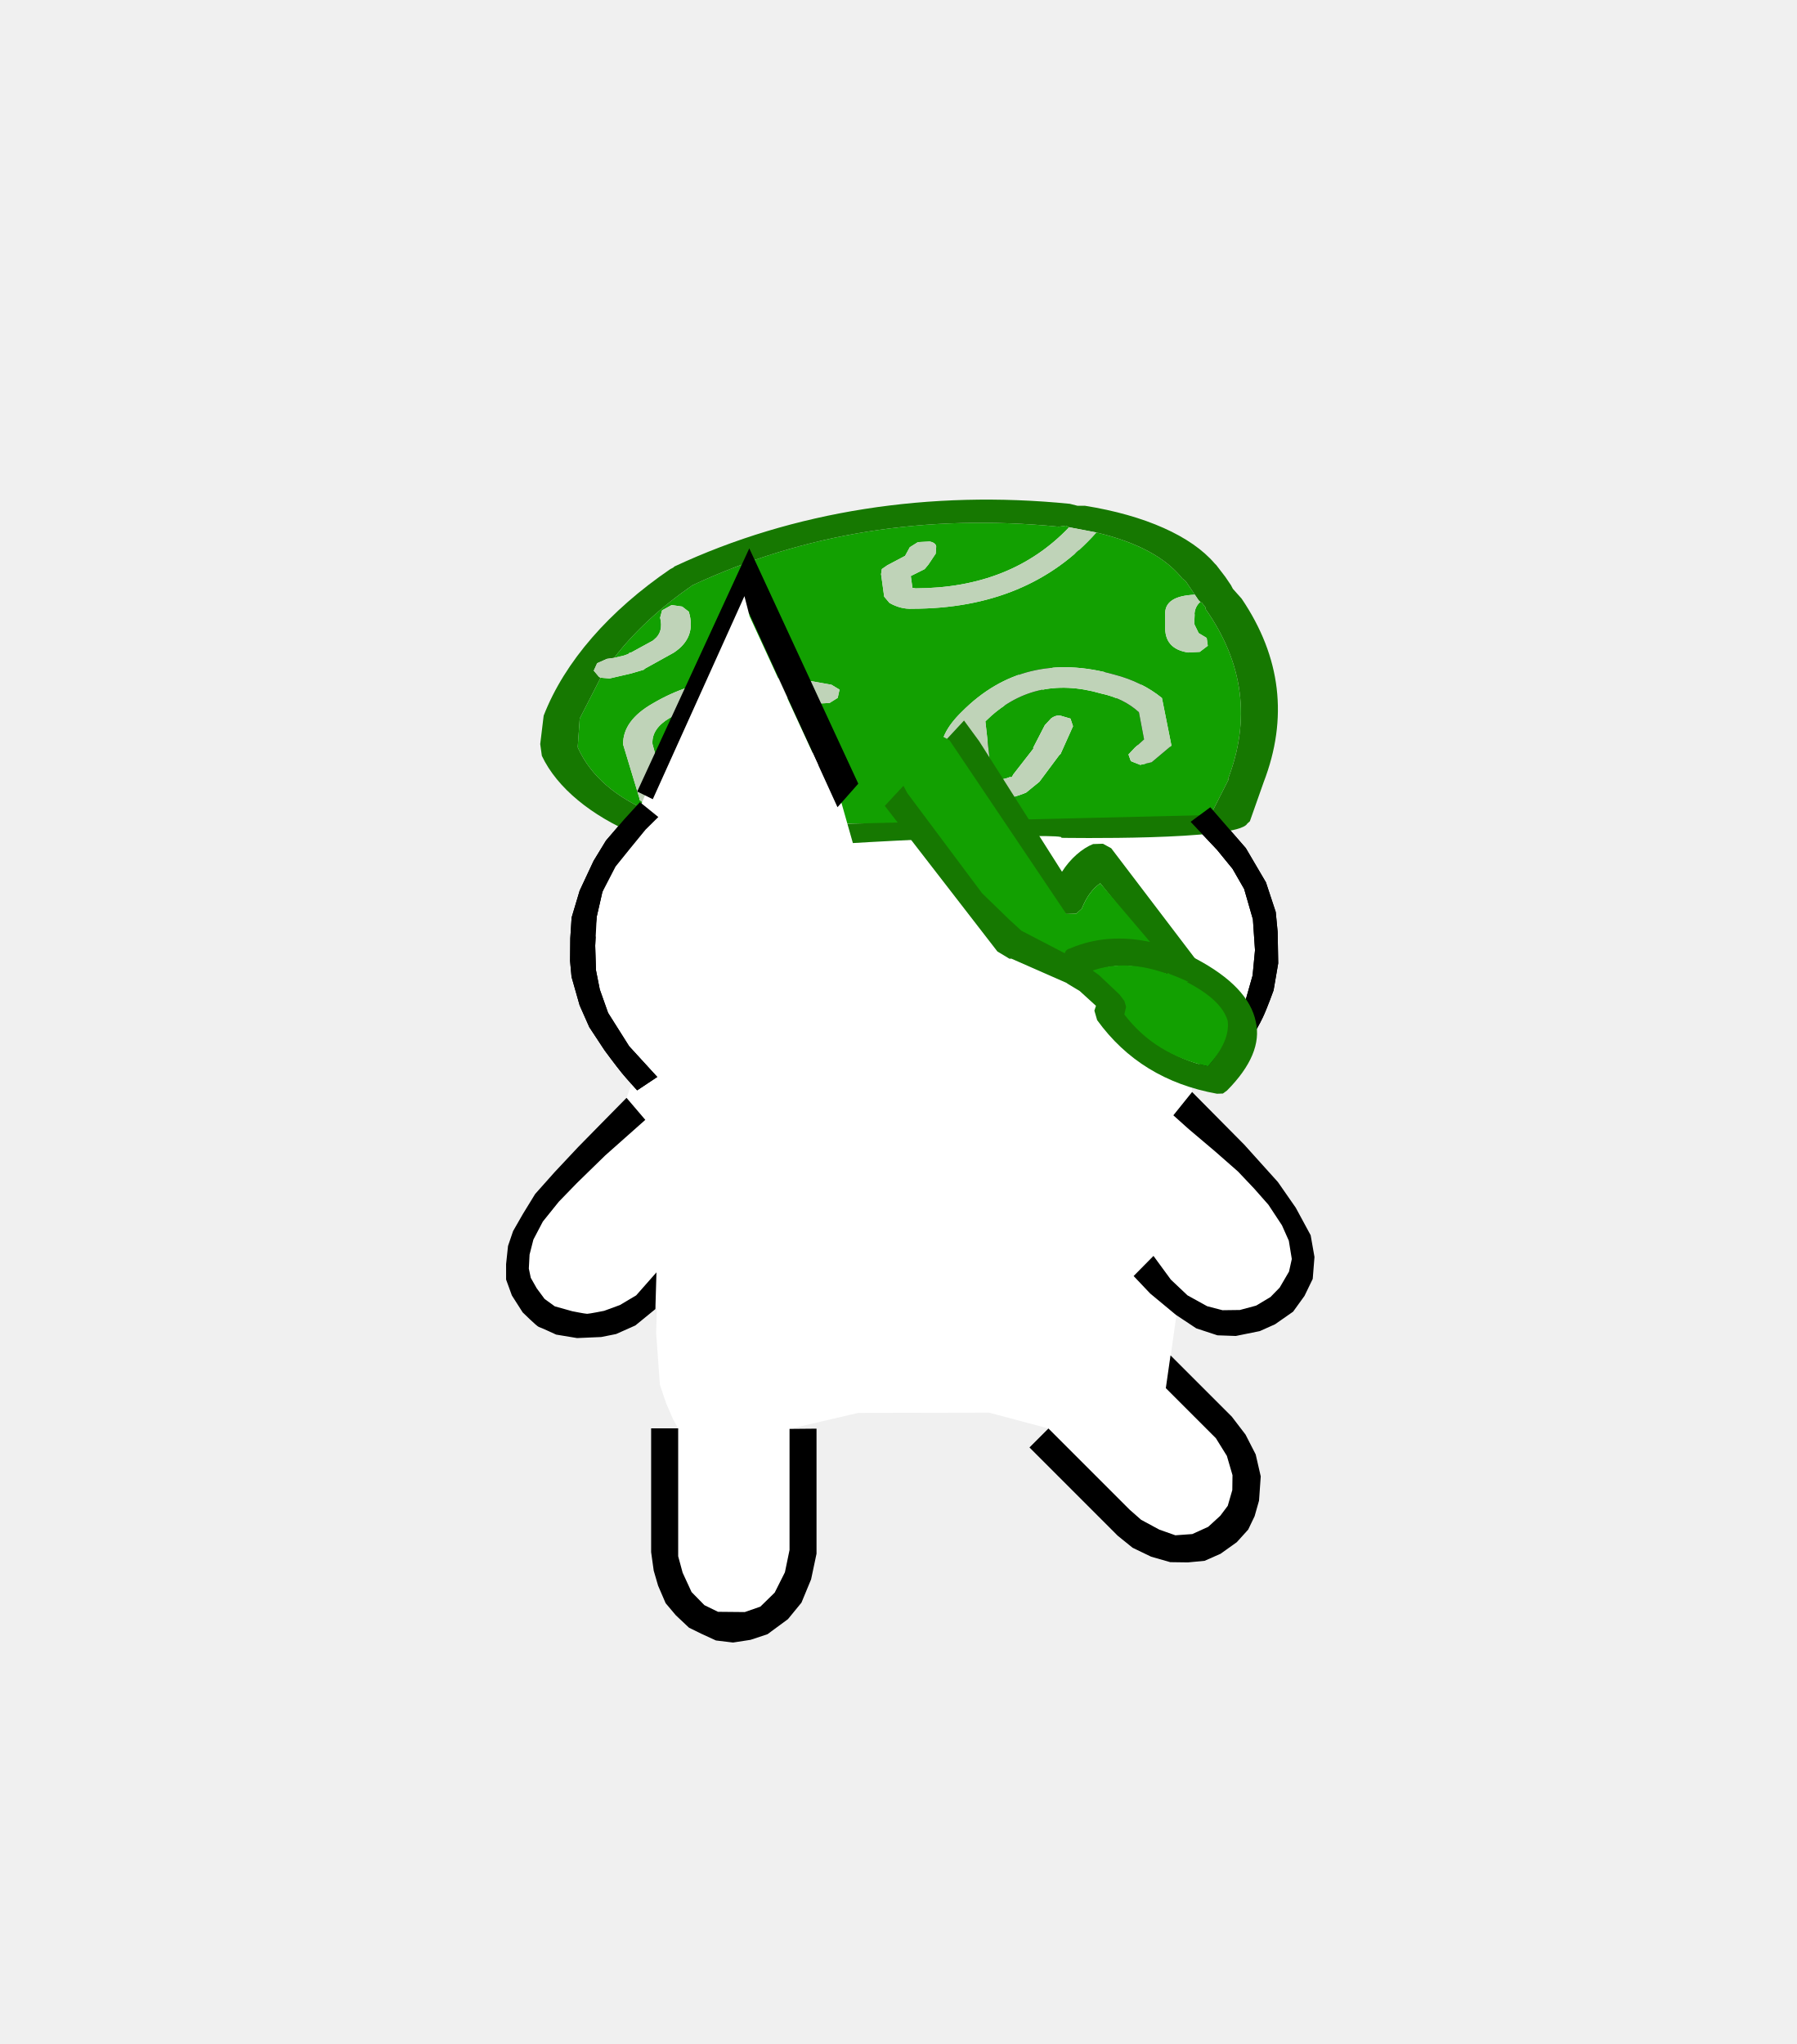
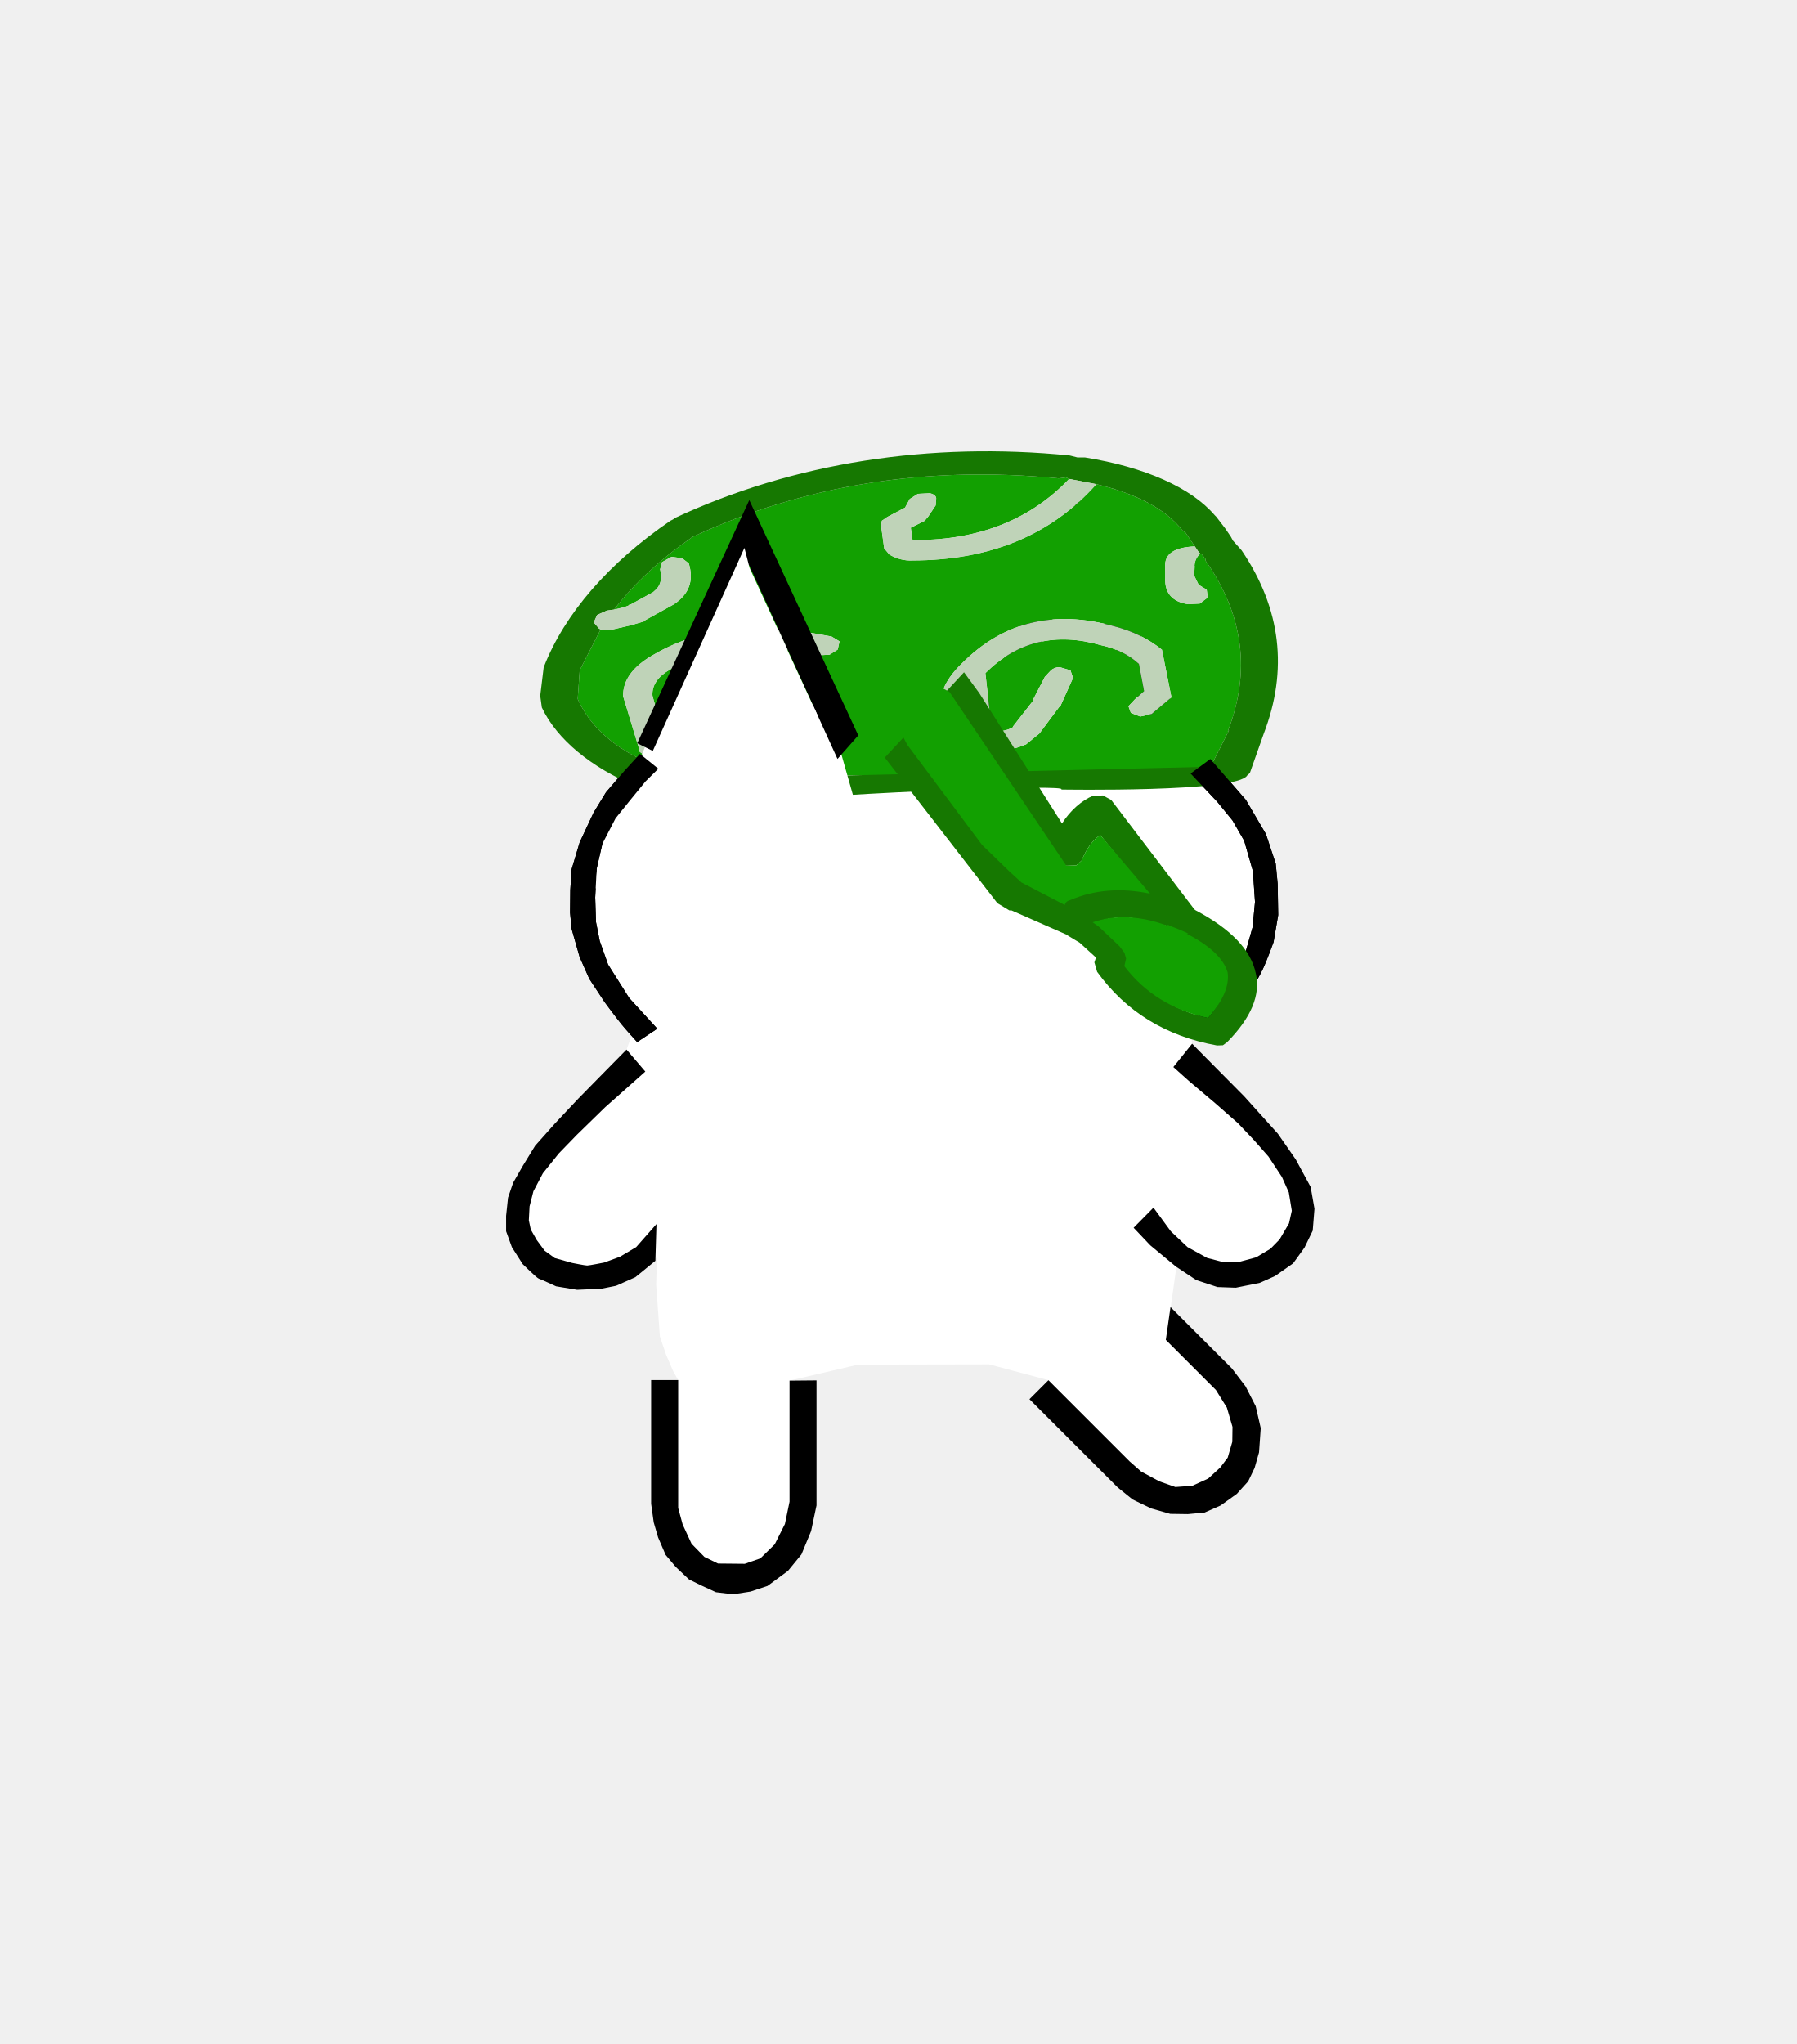
<svg xmlns="http://www.w3.org/2000/svg" height="182" width="160">
  <g style="clip-rule:evenodd;fill-rule:evenodd;stroke-linejoin:round;stroke-miterlimit:2">
-     <path d="m58.358 66.022-1.446 2.354-4.134 5.647-1.373 6.522 1.437 4.56 3.337 6.155.156.694-.545 1.5-.894 2.974-4.246 4.09-3.906 5.123-.5 3.497 1.623 3.06 3.37 1.125 4.06-.001 3.199-1.351-.068 2.417.33 4.6.541 1.611.629 1.467.46.816-.941 1.961.11 10.928 2.074 3.443 4.053 1.501 3.266-1.269 1.894-3.04.84-12.855-1.38-.62 6.11-1.423 11.663-.023 5.318 1.415.126 2.003 5.294 5.763 2.362 1.747 2.652 1.17 3.257-.05 1.821-.879 1.996-2.827-.372-4.017-2.743-4.132-3.759-3.731.829-5.876 3.465 1.396 4.837-.663 2.05-2.8.483-3.778-1.723-4.305-2.448-2.492-5.326-5.745-.166-2.436 2.835-.965 3.977-6.408.133-6.317-.969-3.683-2.254-4.107-1.983-1.65-2.82-1.392-8.526-18.03-1.081 1.018-8.066 16.617-11.82.173-8.575-17.368-1.195 1.258z" style="fill:#fff;fill-rule:nonzero" transform="translate(0 4.299)" />
-     <path d="m103.742 67.49 2.398-1.114-10.167-21.89-9.744 20.991-9.803.005-9.705-20.953-9.979 21.65 2.37 1.171 7.595-17.034 7.868 17.26 13.611-.212 7.78-17.199zm4.032.09 3.162 3.64 1.79 3.046.872 2.638.172 1.791.048 2.78-.413 2.408s-.591 1.647-.97 2.434c-.292.609-.628 1.2-1.002 1.762-.676 1.017-1.45 1.967-2.234 2.902-.461.55-1.452 1.593-1.452 1.593l-1.717-1.326 2.199-2.23 1.56-2.061 1.156-2.311.593-2.09.214-2.247-.187-2.747-.778-2.7-1.03-1.794-1.371-1.681-2.368-2.512zM56.736 92.787l1.792-1.192-2.506-2.74-1.875-2.97-.74-2.088-.337-1.701L53 79.91l.134-2.571.509-2.214 1.17-2.263 1.29-1.6 1.38-1.688 1.137-1.125-1.636-1.324-1.402 1.532-1.622 1.888-1.104 1.81-1.24 2.65L50.9 77.4l-.118 1.844-.02 2.02.132 1.424.72 2.529.86 1.942 1.358 2.062s1.015 1.38 1.558 2.04c.43.524 1.345 1.525 1.345 1.525zm-.946.667 1.672 1.96-3.569 3.168-2.525 2.462-1.609 1.659-1.42 1.766-.842 1.603-.342 1.341-.065 1.246.173.82.527.93.703.951.907.658 1.557.436s1.143.23 1.327.23c.184 0 1.51-.265 1.51-.265l1.405-.515 1.449-.861 1.807-2.051-.096 3.272-1.783 1.456-1.715.765-1.321.265-2.153.094-1.868-.31s-1.372-.637-1.542-.683c-.17-.046-1.435-1.294-1.435-1.294l-.961-1.506-.515-1.416-.001-1.373.172-1.62.45-1.321.874-1.526 1.092-1.78 1.746-1.96 2.088-2.225 1.909-1.944zm48.691 1.556 1.67-2.076 4.64 4.685 2.998 3.329 1.594 2.292 1.325 2.449.34 1.934-.156 1.953-.733 1.513-1.013 1.403-1.608 1.124-1.358.608-2.137.433-1.635-.058-1.89-.622-1.81-1.202-2.289-1.898-1.475-1.557 1.768-1.791 1.546 2.11 1.483 1.402 1.749.966 1.37.357 1.544-.02 1.448-.39 1.274-.76.822-.842.833-1.427.248-1.12-.266-1.631-.611-1.372-1.204-1.827-1.279-1.45-1.43-1.51-2.045-1.796-2.34-1.979zm-.67 24.294 4.46 4.46.977 1.573.5 1.714-.017 1.327-.407 1.405-.666.886-1.072.982-1.419.645-1.505.109-1.427-.503-1.622-.876-1.027-.904-7.227-7.227-1.69 1.69 7.865 7.865 1.32 1.065 1.651.796 1.7.486 1.568.022 1.49-.141 1.424-.628 1.444-1.032 1.013-1.119.572-1.19.395-1.39.152-2.16-.45-1.955-.904-1.764-1.223-1.6-5.457-5.456zm-33.506 3.628v10.78l-.412 1.986-.91 1.811-1.278 1.25-1.385.482-2.385-.023-1.211-.591-1.144-1.169-.793-1.72-.398-1.466v-11.39H57.98v11.02l.231 1.654.39 1.337.671 1.557.906 1.076 1.173 1.105 1.076.53 1.325.609 1.521.184 1.556-.24 1.514-.502 1.822-1.342 1.201-1.467.858-2.074.484-2.285V122.91Z" style="fill-rule:nonzero" transform="translate(0 4.299)" />
-     <path d="m58.819 89.557.093-.078.468-.155h.187c5.551-1.604 10.978-1.578 16.28.077l-.094-.077 2.994 1.164.187.077c1.621.724-3.992 17.639-4.678 23.122l-.187-.388-.374-.388-.655-.465-.562-.155-5.894.31c-.249 0-.436.052-.561.155l-.281.388-.936 2.949-.093.93.28.389c.25.259.593.31 1.03.155l.467-.31.281-.388-.093-.621a8.328 8.328 0 0 1 .655-2.095l4.865-.31h.093l.094.155c.623 1.603.187 2.948-1.31 4.035v.077l-1.965 1.086.094-.077-4.117.31h-.093c-.936-.051-1.653-.413-2.152-1.086-.811-1.035-1.155-2.121-1.03-3.259l.655-3.104.936-1.551.094-.621-.375-.466-.748-.155-.561.388-1.123 1.94-.749 3.491c-.125 1.397.312 2.768 1.31 4.113.811 1.138 1.965 1.759 3.462 1.862l5.24-.466h.186l1.871-1.086-.374.466h-.093c-1.933 1.862-4.303 3.026-7.11 3.491h-.094l-2.62-.31-3.555-1.397.187-.465-.187-1.164-.187-.698-.094-.078-1.123-1.63c-.748-.879-1.964-1.241-3.648-1.086l-.562.31-.28.544.374.543.655.155c.935-.051 1.59.104 1.964.466l.094.077.842 1.242v.077l.094.078.093.233.094.543a23.278 23.278 0 0 1-5.801-4.656c-3.431-6.259-3.68-12.828-.748-19.708v-.388l.187-.155c3.305 2.328 4.553 5.173 3.742 8.535l-.094.155h-1.122l-.468-.776-.374-.232-.936-.466-.655-.078a.613.613 0 0 0-.561.31l-.094.622.375.465.748.31.655 1.01.28.31.468.077h2.152l.655-.233c.499-.362.78-.75.842-1.164.998-4.087-.592-7.501-4.771-10.242 1.435-2.069 3.243-3.465 5.426-4.19l.28-.155 1.404-.388c-.187 1.087.312 1.656 1.497 1.707l1.03.078c1.434.155 2.369-.181 2.806-1.009l.094-.62-.468-.466h-.749l-.561.388-.842.155h-.187l-.749-.078h-.093c-.437-.051-.78-.18-1.03-.387m14.409 3.724-1.217-1.086-.093-.078-4.584.155c-1.185.621-2.121 1.397-2.807 2.328-2.37 3.052-1.871 5.819 1.497 8.302 2.432 1.863 5.052 1.889 7.859.078l.187-.078c.748-.827.873-1.758.374-2.793l-.842-.776-2.245-1.241-.094-.078-2.433-.854-.748.078-.374.466c-.125.155-.094.336.093.543l.562.388 1.964.776h.094l2.152 1.241.187.078.093.077h-.093c.187.362.155.698-.094 1.009l-5.426-.078c-2.557-1.913-2.932-4.008-1.123-6.285.499-.775 1.248-1.396 2.246-1.862h-.094l2.713-.077.655.543.562.388.654-.078.468-.465-.093-.621" style="fill:#12a001" transform="matrix(.12858 .93173 -1.65957 .22902 247.94 -21.717)" />
-     <path d="m57.602 88.237-.842.233h.094l.374-.155.28-.078h.094" style="fill:#ccc" transform="matrix(.12858 .93173 -1.65957 .22902 247.94 -21.717)" />
-     <path d="m78.934 90.565-.187-.077-2.994-1.164.093.077c-5.301-1.655-10.728-1.68-16.279-.077h-.187l-.468.155-.093.078-.187.077-.562.155-1.403.388-.28.155c-2.184.725-3.993 2.121-5.427 4.19l-.749 1.242-.093.155-.187.155v.388c-2.932 6.88-2.682 13.45.748 19.708a23.314 23.314 0 0 0 5.8 4.656v.388l.281.543.655.233.655-.233.094-.078 3.555 1.397 2.62.31h.093c2.807-.465 5.177-1.63 7.11-3.491h.094l.374-.466.188-.155h.093c2.12-1.5 2.776-3.362 1.965-5.587M57.64 87.82l.375-.077 1.029-.388c5.988-1.656 11.828-1.585 17.503.174l3.485 1.01.187.155c1.497.62-1.079 9.903-1.079 9.903-.375-.621-2.451 10.912-2.825 16.654-.063 1.24-.653 2.56-1.464 3.75l-.187.31v.078l-1.404 1.551v.078c-2.245 2.12-5.289 3.755-8.532 4.324h-1.123l-2.62-.388c-4.802-1.5-8.99-4.221-12.109-7.739l-.094-.155-.093-.077c-3.68-6.673-3.878-14.029-.76-21.27l.281-.389.094-.388c1.684-3.103 4.222-5.383 7.091-6.417l.187-.078 1.217-.388.842-.233" style="fill:#167801" transform="matrix(.12858 .93173 -1.65957 .22902 247.94 -21.717)" />
-     <path d="M74.256 113.687c.811 2.225.156 4.087-1.965 5.587h-.093l-.188.155-1.87 1.086h-.188l-5.24.466c-1.497-.103-2.65-.724-3.46-1.862-.999-1.345-1.435-2.716-1.31-4.113l.748-3.491 1.123-1.94.56-.388.75.155.374.466-.094.62-.936 1.552-.654 3.104c-.125 1.138.218 2.224 1.029 3.259.499.673 1.216 1.035 2.152 1.086h.093l4.117-.31-.094.077 1.965-1.086v-.077c1.497-1.087 1.933-2.432 1.31-4.035l-.094-.155h-.093l-4.865.31a8.328 8.328 0 0 0-.655 2.095l.093.62-.28.389-.468.31c-.437.155-.78.104-1.03-.155l-.28-.388.093-.931.936-2.949.28-.388c.125-.103.313-.155.562-.155l5.894-.31.562.155.655.465.374.388.187.388m-16.092 7.992-.094.078-.655.233-.655-.233-.28-.543v-.388l-.094-.543-.093-.233-.094-.078v-.077l-.842-1.242-.094-.077c-.373-.362-1.028-.517-1.964-.466l-.655-.155-.374-.543.28-.543.562-.31c1.684-.155 2.9.207 3.648 1.086l1.123 1.629.094.078.187.698.187 1.164-.187.465m-8.046-25.76.093-.155.749-1.242c4.179 2.742 5.769 6.156 4.771 10.242-.062.414-.343.802-.842 1.164l-.655.233h-2.152l-.467-.078-.281-.31-.655-1.009-.748-.31-.375-.465.094-.621a.613.613 0 0 1 .561-.31l.655.077.936.466.374.232.468.776h1.122l.094-.155c.811-3.362-.437-6.207-3.742-8.535m7.952-6.13.562-.155.187-.077c.249.207.592.336 1.029.387h.093l.749.078h.187l.842-.155.561-.388h.749l.468.465-.094.621c-.437.828-1.372 1.164-2.807 1.009l-1.029-.078c-1.185-.051-1.684-.62-1.497-1.707m15.157 3.492.093.62-.468.466-.654.078-.562-.388-.655-.543-2.713.077h.094c-.998.466-1.747 1.087-2.246 1.862-1.809 2.276-1.434 4.371 1.123 6.285l5.426.078c.25-.311.281-.647.094-1.009h.093l-.093-.077-.187-.078-2.152-1.241h-.094l-1.964-.776-.562-.388c-.187-.207-.218-.388-.093-.543l.374-.466.748-.078 2.433.854.094.078 2.245 1.241.842.776c.499 1.035.374 1.966-.374 2.793l-.187.078c-2.807 1.811-5.427 1.785-7.86-.078-3.367-2.483-3.866-5.25-1.496-8.302.686-.931 1.622-1.707 2.807-2.328l4.584-.155.093.078 1.217 1.086" style="fill:#bfd3b8" transform="matrix(.12858 .93173 -1.65957 .22902 247.94 -21.717)" />
-     <path d="m58.376 64.223-1.802 4.383 6.39 6.799 13.681-2.171-2.991-10.527-14.499.328z" style="fill:#fff" transform="translate(0 4.299)" />
-     <path d="m74.575 67.576 1.851-2.094-9.705-20.953-9.979 21.65 2.37 1.171 7.595-17.034zm-17.591-.451 1.636 1.324z" style="fill-rule:nonzero" transform="translate(0 4.299)" />
-     <path d="m66.749 50.574 6.092 13.21-6.348 8.397-3.175-2.765-1.075.512-8.294 9.165h-1.127l1.69-7.936 2.765-2.407 9.011-19.968z" style="fill:#fff" transform="translate(0 4.299)" />
-     <path d="m59.112 67.35-2.37-1.171zm-2.376 25.437 1.792-1.192-2.506-2.74-1.875-2.97-.74-2.088-.337-1.701L53 79.91l.134-2.571.509-2.214 1.17-2.263 1.29-1.6 1.38-1.688 1.137-1.125-1.636-1.324-1.402 1.532-1.622 1.888-1.104 1.81-1.24 2.65L50.9 77.4l-.118 1.844-.02 2.02.132 1.424.72 2.529.86 1.942 1.358 2.062s1.015 1.38 1.558 2.04c.43.524 1.345 1.525 1.345 1.525zm51.038-25.207 3.162 3.64 1.79 3.046.872 2.638.172 1.791.048 2.78-.413 2.408s-.591 1.647-.97 2.434c-.292.609-.628 1.2-1.002 1.762-.676 1.017-1.45 1.967-2.234 2.902-.461.55-1.452 1.593-1.452 1.593l-1.717-1.326 2.199-2.23 1.56-2.061 1.156-2.311.593-2.09.214-2.247-.187-2.747-.778-2.7-1.03-1.794-1.371-1.681-2.368-2.512z" style="fill-rule:nonzero" transform="translate(0 4.299)" />
-     <path d="m93.061 95.686.562.078.467.388.094.465c-.187.776-.187 1.449 0 2.018 0 0 3.728-1.079 4.178-1.176-1.621-.776-2.643-1.856-3.453-3.304-.125-.155-.156-.31-.094-.466m-13.829.842 10.608-3.309.842.077.094.078 3.525.819h.094l.842.077 1.31-.155.093-.31.468-.388c2.807-.983 5.613-.75 8.42.698l.28.233.094.31c.312 2.173-.03 3.725-1.029 4.656-1.06 1.034-2.775 1.37-5.145 1.008h-.094l-7.906 2.541-.562-.077-.467-.388c-.375-.621-.596-1.626-.533-2.609l-8.623 3.647-1.473.504m15.654-8.045s.236.204-.468 0c.81 1.242 1.83 1.912 3.513 2.43v.077h.094l.28.078.281.077.655.155-.093-.077c1.559.258 2.68.148 3.367-.421.56-.621.897-1.564.772-3.013-1.996-.93-3.938-.948-5.871-.328l-.187.466-.281.233-.468.155-1.594.168" style="fill:#167801" transform="matrix(1.19977 .87169 .8162 -1.12341 -95.534 107.357)" />
-     <path d="m75.097 99.457 6.533-3.416 7.167-2.376 2.244-.342.991-.12 2.9.466c-.062.155-.031.31.094.465.811 1.449 2.027 2.561 3.649 3.337l-4.491 1.164c-.187-.569-.187-1.242 0-2.018l-.094-.465-.467-.388-11.808 4.61m15.55-6.55 1.684-.233.468-.155.28-.233.188-.465c1.933-.621 3.898-.466 5.894.465.125 1.449-.094 2.483-.655 3.104-.687.569-1.809.724-3.368.466l.093.077-.655-.155-.28-.078-.28-.077h-.094v-.078c-1.685-.517-2.932-1.397-3.743-2.638h.468" style="fill:#12a001" transform="matrix(1.19977 .87169 .8162 -1.12341 -95.534 107.357)" />
+     <path d="m58.358 66.022-1.446 2.354-4.134 5.647-1.373 6.522 1.437 4.56 3.337 6.155.156.694-.545 1.5-.894 2.974-4.246 4.09-3.906 5.123-.5 3.497 1.623 3.06 3.37 1.125 4.06-.001 3.199-1.351-.068 2.417.33 4.6.541 1.611.629 1.467.46.816-.941 1.961.11 10.928 2.074 3.443 4.053 1.501 3.266-1.269 1.894-3.04.84-12.855-1.38-.62 6.11-1.423 11.663-.023 5.318 1.415.126 2.003 5.294 5.763 2.362 1.747 2.652 1.17 3.257-.05 1.821-.879 1.996-2.827-.372-4.017-2.743-4.132-3.759-3.731.829-5.876 3.465 1.396 4.837-.663 2.05-2.8.483-3.778-1.723-4.305-2.448-2.492-5.326-5.745-.166-2.436 2.835-.965 3.977-6.408.133-6.317-.969-3.683-2.254-4.107-1.983-1.65-2.82-1.392-8.526-18.03-1.081 1.018-8.066 16.617-11.82.173-8.575-17.368-1.195 1.258z" style="fill:#fff;fill-rule:nonzero" />
+     <path d="m103.742 67.49 2.398-1.114-10.167-21.89-9.744 20.991-9.803.005-9.705-20.953-9.979 21.65 2.37 1.171 7.595-17.034 7.868 17.26 13.611-.212 7.78-17.199zm4.032.09 3.162 3.64 1.79 3.046.872 2.638.172 1.791.048 2.78-.413 2.408s-.591 1.647-.97 2.434c-.292.609-.628 1.2-1.002 1.762-.676 1.017-1.45 1.967-2.234 2.902-.461.55-1.452 1.593-1.452 1.593l-1.717-1.326 2.199-2.23 1.56-2.061 1.156-2.311.593-2.09.214-2.247-.187-2.747-.778-2.7-1.03-1.794-1.371-1.681-2.368-2.512zM56.736 92.787l1.792-1.192-2.506-2.74-1.875-2.97-.74-2.088-.337-1.701L53 79.91l.134-2.571.509-2.214 1.17-2.263 1.29-1.6 1.38-1.688 1.137-1.125-1.636-1.324-1.402 1.532-1.622 1.888-1.104 1.81-1.24 2.65L50.9 77.4l-.118 1.844-.02 2.02.132 1.424.72 2.529.86 1.942 1.358 2.062s1.015 1.38 1.558 2.04c.43.524 1.345 1.525 1.345 1.525zm-.946.667 1.672 1.96-3.569 3.168-2.525 2.462-1.609 1.659-1.42 1.766-.842 1.603-.342 1.341-.065 1.246.173.82.527.93.703.951.907.658 1.557.436s1.143.23 1.327.23c.184 0 1.51-.265 1.51-.265l1.405-.515 1.449-.861 1.807-2.051-.096 3.272-1.783 1.456-1.715.765-1.321.265-2.153.094-1.868-.31s-1.372-.637-1.542-.683c-.17-.046-1.435-1.294-1.435-1.294l-.961-1.506-.515-1.416-.001-1.373.172-1.62.45-1.321.874-1.526 1.092-1.78 1.746-1.96 2.088-2.225 1.909-1.944zm48.691 1.556 1.67-2.076 4.64 4.685 2.998 3.329 1.594 2.292 1.325 2.449.34 1.934-.156 1.953-.733 1.513-1.013 1.403-1.608 1.124-1.358.608-2.137.433-1.635-.058-1.89-.622-1.81-1.202-2.289-1.898-1.475-1.557 1.768-1.791 1.546 2.11 1.483 1.402 1.749.966 1.37.357 1.544-.02 1.448-.39 1.274-.76.822-.842.833-1.427.248-1.12-.266-1.631-.611-1.372-1.204-1.827-1.279-1.45-1.43-1.51-2.045-1.796-2.34-1.979zm-.67 24.294 4.46 4.46.977 1.573.5 1.714-.017 1.327-.407 1.405-.666.886-1.072.982-1.419.645-1.505.109-1.427-.503-1.622-.876-1.027-.904-7.227-7.227-1.69 1.69 7.865 7.865 1.32 1.065 1.651.796 1.7.486 1.568.022 1.49-.141 1.424-.628 1.444-1.032 1.013-1.119.572-1.19.395-1.39.152-2.16-.45-1.955-.904-1.764-1.223-1.6-5.457-5.456zm-33.506 3.628v10.78l-.412 1.986-.91 1.811-1.278 1.25-1.385.482-2.385-.023-1.211-.591-1.144-1.169-.793-1.72-.398-1.466v-11.39H57.98v11.02l.231 1.654.39 1.337.671 1.557.906 1.076 1.173 1.105 1.076.53 1.325.609 1.521.184 1.556-.24 1.514-.502 1.822-1.342 1.201-1.467.858-2.074.484-2.285V122.91Z" style="fill-rule:nonzero" />
+     <path d="m58.819 89.557.093-.078.468-.155h.187c5.551-1.604 10.978-1.578 16.28.077l-.094-.077 2.994 1.164.187.077c1.621.724-3.992 17.639-4.678 23.122l-.187-.388-.374-.388-.655-.465-.562-.155-5.894.31c-.249 0-.436.052-.561.155l-.281.388-.936 2.949-.093.93.28.389c.25.259.593.31 1.03.155l.467-.31.281-.388-.093-.621a8.328 8.328 0 0 1 .655-2.095l4.865-.31h.093l.094.155c.623 1.603.187 2.948-1.31 4.035v.077l-1.965 1.086.094-.077-4.117.31h-.093c-.936-.051-1.653-.413-2.152-1.086-.811-1.035-1.155-2.121-1.03-3.259l.655-3.104.936-1.551.094-.621-.375-.466-.748-.155-.561.388-1.123 1.94-.749 3.491c-.125 1.397.312 2.768 1.31 4.113.811 1.138 1.965 1.759 3.462 1.862l5.24-.466h.186l1.871-1.086-.374.466h-.093c-1.933 1.862-4.303 3.026-7.11 3.491h-.094l-2.62-.31-3.555-1.397.187-.465-.187-1.164-.187-.698-.094-.078-1.123-1.63c-.748-.879-1.964-1.241-3.648-1.086l-.562.31-.28.544.374.543.655.155c.935-.051 1.59.104 1.964.466l.094.077.842 1.242v.077l.094.078.093.233.094.543a23.278 23.278 0 0 1-5.801-4.656c-3.431-6.259-3.68-12.828-.748-19.708v-.388l.187-.155c3.305 2.328 4.553 5.173 3.742 8.535l-.094.155h-1.122l-.468-.776-.374-.232-.936-.466-.655-.078a.613.613 0 0 0-.561.31l-.094.622.375.465.748.31.655 1.01.28.31.468.077h2.152l.655-.233c.499-.362.78-.75.842-1.164.998-4.087-.592-7.501-4.771-10.242 1.435-2.069 3.243-3.465 5.426-4.19l.28-.155 1.404-.388c-.187 1.087.312 1.656 1.497 1.707l1.03.078c1.434.155 2.369-.181 2.806-1.009l.094-.62-.468-.466h-.749l-.561.388-.842.155h-.187l-.749-.078h-.093c-.437-.051-.78-.18-1.03-.387m14.409 3.724-1.217-1.086-.093-.078-4.584.155c-1.185.621-2.121 1.397-2.807 2.328-2.37 3.052-1.871 5.819 1.497 8.302 2.432 1.863 5.052 1.889 7.859.078l.187-.078c.748-.827.873-1.758.374-2.793l-.842-.776-2.245-1.241-.094-.078-2.433-.854-.748.078-.374.466c-.125.155-.094.336.093.543l.562.388 1.964.776h.094l2.152 1.241.187.078.093.077h-.093c.187.362.155.698-.094 1.009l-5.426-.078c-2.557-1.913-2.932-4.008-1.123-6.285.499-.775 1.248-1.396 2.246-1.862h-.094l2.713-.077.655.543.562.388.654-.078.468-.465-.093-.621" style="fill:#12a001" transform="matrix(.12858 .93173 -1.65957 .22902 247.94 -26.016)" />
+     <path d="m57.602 88.237-.842.233h.094l.374-.155.28-.078h.094" style="fill:#ccc" transform="matrix(.12858 .93173 -1.65957 .22902 247.94 -26.016)" />
+     <path d="m78.934 90.565-.187-.077-2.994-1.164.093.077c-5.301-1.655-10.728-1.68-16.279-.077h-.187l-.468.155-.093.078-.187.077-.562.155-1.403.388-.28.155c-2.184.725-3.993 2.121-5.427 4.19l-.749 1.242-.093.155-.187.155v.388c-2.932 6.88-2.682 13.45.748 19.708a23.314 23.314 0 0 0 5.8 4.656v.388l.281.543.655.233.655-.233.094-.078 3.555 1.397 2.62.31h.093c2.807-.465 5.177-1.63 7.11-3.491h.094l.374-.466.188-.155h.093c2.12-1.5 2.776-3.362 1.965-5.587M57.64 87.82l.375-.077 1.029-.388c5.988-1.656 11.828-1.585 17.503.174l3.485 1.01.187.155c1.497.62-1.079 9.903-1.079 9.903-.375-.621-2.451 10.912-2.825 16.654-.063 1.24-.653 2.56-1.464 3.75l-.187.31v.078l-1.404 1.551v.078c-2.245 2.12-5.289 3.755-8.532 4.324h-1.123l-2.62-.388c-4.802-1.5-8.99-4.221-12.109-7.739l-.094-.155-.093-.077c-3.68-6.673-3.878-14.029-.76-21.27l.281-.389.094-.388c1.684-3.103 4.222-5.383 7.091-6.417l.187-.078 1.217-.388.842-.233" style="fill:#167801" transform="matrix(.12858 .93173 -1.65957 .22902 247.94 -26.016)" />
+     <path d="M74.256 113.687c.811 2.225.156 4.087-1.965 5.587h-.093l-.188.155-1.87 1.086h-.188l-5.24.466c-1.497-.103-2.65-.724-3.46-1.862-.999-1.345-1.435-2.716-1.31-4.113l.748-3.491 1.123-1.94.56-.388.75.155.374.466-.094.62-.936 1.552-.654 3.104c-.125 1.138.218 2.224 1.029 3.259.499.673 1.216 1.035 2.152 1.086h.093l4.117-.31-.094.077 1.965-1.086v-.077c1.497-1.087 1.933-2.432 1.31-4.035l-.094-.155h-.093l-4.865.31a8.328 8.328 0 0 0-.655 2.095l.093.62-.28.389-.468.31c-.437.155-.78.104-1.03-.155l-.28-.388.093-.931.936-2.949.28-.388c.125-.103.313-.155.562-.155l5.894-.31.562.155.655.465.374.388.187.388m-16.092 7.992-.094.078-.655.233-.655-.233-.28-.543v-.388l-.094-.543-.093-.233-.094-.078v-.077l-.842-1.242-.094-.077c-.373-.362-1.028-.517-1.964-.466l-.655-.155-.374-.543.28-.543.562-.31c1.684-.155 2.9.207 3.648 1.086l1.123 1.629.094.078.187.698.187 1.164-.187.465m-8.046-25.76.093-.155.749-1.242c4.179 2.742 5.769 6.156 4.771 10.242-.062.414-.343.802-.842 1.164l-.655.233h-2.152l-.467-.078-.281-.31-.655-1.009-.748-.31-.375-.465.094-.621a.613.613 0 0 1 .561-.31l.655.077.936.466.374.232.468.776h1.122l.094-.155c.811-3.362-.437-6.207-3.742-8.535m7.952-6.13.562-.155.187-.077c.249.207.592.336 1.029.387h.093l.749.078h.187l.842-.155.561-.388h.749l.468.465-.094.621c-.437.828-1.372 1.164-2.807 1.009l-1.029-.078c-1.185-.051-1.684-.62-1.497-1.707m15.157 3.492.093.62-.468.466-.654.078-.562-.388-.655-.543-2.713.077h.094c-.998.466-1.747 1.087-2.246 1.862-1.809 2.276-1.434 4.371 1.123 6.285l5.426.078c.25-.311.281-.647.094-1.009h.093l-.093-.077-.187-.078-2.152-1.241h-.094l-1.964-.776-.562-.388c-.187-.207-.218-.388-.093-.543l.374-.466.748-.078 2.433.854.094.078 2.245 1.241.842.776c.499 1.035.374 1.966-.374 2.793l-.187.078c-2.807 1.811-5.427 1.785-7.86-.078-3.367-2.483-3.866-5.25-1.496-8.302.686-.931 1.622-1.707 2.807-2.328l4.584-.155.093.078 1.217 1.086" style="fill:#bfd3b8" transform="matrix(.12858 .93173 -1.65957 .22902 247.94 -26.016)" />
+     <path d="m58.376 64.223-1.802 4.383 6.39 6.799 13.681-2.171-2.991-10.527-14.499.328z" style="fill:#fff" />
+     <path d="m74.575 67.576 1.851-2.094-9.705-20.953-9.979 21.65 2.37 1.171 7.595-17.034zm-17.591-.451 1.636 1.324z" style="fill-rule:nonzero" />
+     <path d="m66.749 50.574 6.092 13.21-6.348 8.397-3.175-2.765-1.075.512-8.294 9.165h-1.127l1.69-7.936 2.765-2.407 9.011-19.968z" style="fill:#fff" />
+     <path d="m59.112 67.35-2.37-1.171zm-2.376 25.437 1.792-1.192-2.506-2.74-1.875-2.97-.74-2.088-.337-1.701L53 79.91l.134-2.571.509-2.214 1.17-2.263 1.29-1.6 1.38-1.688 1.137-1.125-1.636-1.324-1.402 1.532-1.622 1.888-1.104 1.81-1.24 2.65L50.9 77.4l-.118 1.844-.02 2.02.132 1.424.72 2.529.86 1.942 1.358 2.062s1.015 1.38 1.558 2.04c.43.524 1.345 1.525 1.345 1.525zm51.038-25.207 3.162 3.64 1.79 3.046.872 2.638.172 1.791.048 2.78-.413 2.408s-.591 1.647-.97 2.434c-.292.609-.628 1.2-1.002 1.762-.676 1.017-1.45 1.967-2.234 2.902-.461.55-1.452 1.593-1.452 1.593l-1.717-1.326 2.199-2.23 1.56-2.061 1.156-2.311.593-2.09.214-2.247-.187-2.747-.778-2.7-1.03-1.794-1.371-1.681-2.368-2.512z" style="fill-rule:nonzero" />
+     <path d="m93.061 95.686.562.078.467.388.094.465c-.187.776-.187 1.449 0 2.018 0 0 3.728-1.079 4.178-1.176-1.621-.776-2.643-1.856-3.453-3.304-.125-.155-.156-.31-.094-.466m-13.829.842 10.608-3.309.842.077.094.078 3.525.819h.094l.842.077 1.31-.155.093-.31.468-.388c2.807-.983 5.613-.75 8.42.698l.28.233.094.31c.312 2.173-.03 3.725-1.029 4.656-1.06 1.034-2.775 1.37-5.145 1.008h-.094l-7.906 2.541-.562-.077-.467-.388c-.375-.621-.596-1.626-.533-2.609l-8.623 3.647-1.473.504m15.654-8.045s.236.204-.468 0c.81 1.242 1.83 1.912 3.513 2.43v.077h.094l.28.078.281.077.655.155-.093-.077c1.559.258 2.68.148 3.367-.421.56-.621.897-1.564.772-3.013-1.996-.93-3.938-.948-5.871-.328l-.187.466-.281.233-.468.155-1.594.168" style="fill:#167801" transform="matrix(1.19977 .87169 .8162 -1.12341 -95.534 103.058)" />
+     <path d="m75.097 99.457 6.533-3.416 7.167-2.376 2.244-.342.991-.12 2.9.466c-.062.155-.031.31.094.465.811 1.449 2.027 2.561 3.649 3.337l-4.491 1.164c-.187-.569-.187-1.242 0-2.018l-.094-.465-.467-.388-11.808 4.61m15.55-6.55 1.684-.233.468-.155.28-.233.188-.465c1.933-.621 3.898-.466 5.894.465.125 1.449-.094 2.483-.655 3.104-.687.569-1.809.724-3.368.466l.093.077-.655-.155-.28-.078-.28-.077h-.094v-.078c-1.685-.517-2.932-1.397-3.743-2.638h.468" style="fill:#12a001" transform="matrix(1.19977 .87169 .8162 -1.12341 -95.534 103.058)" />
  </g>
</svg>
